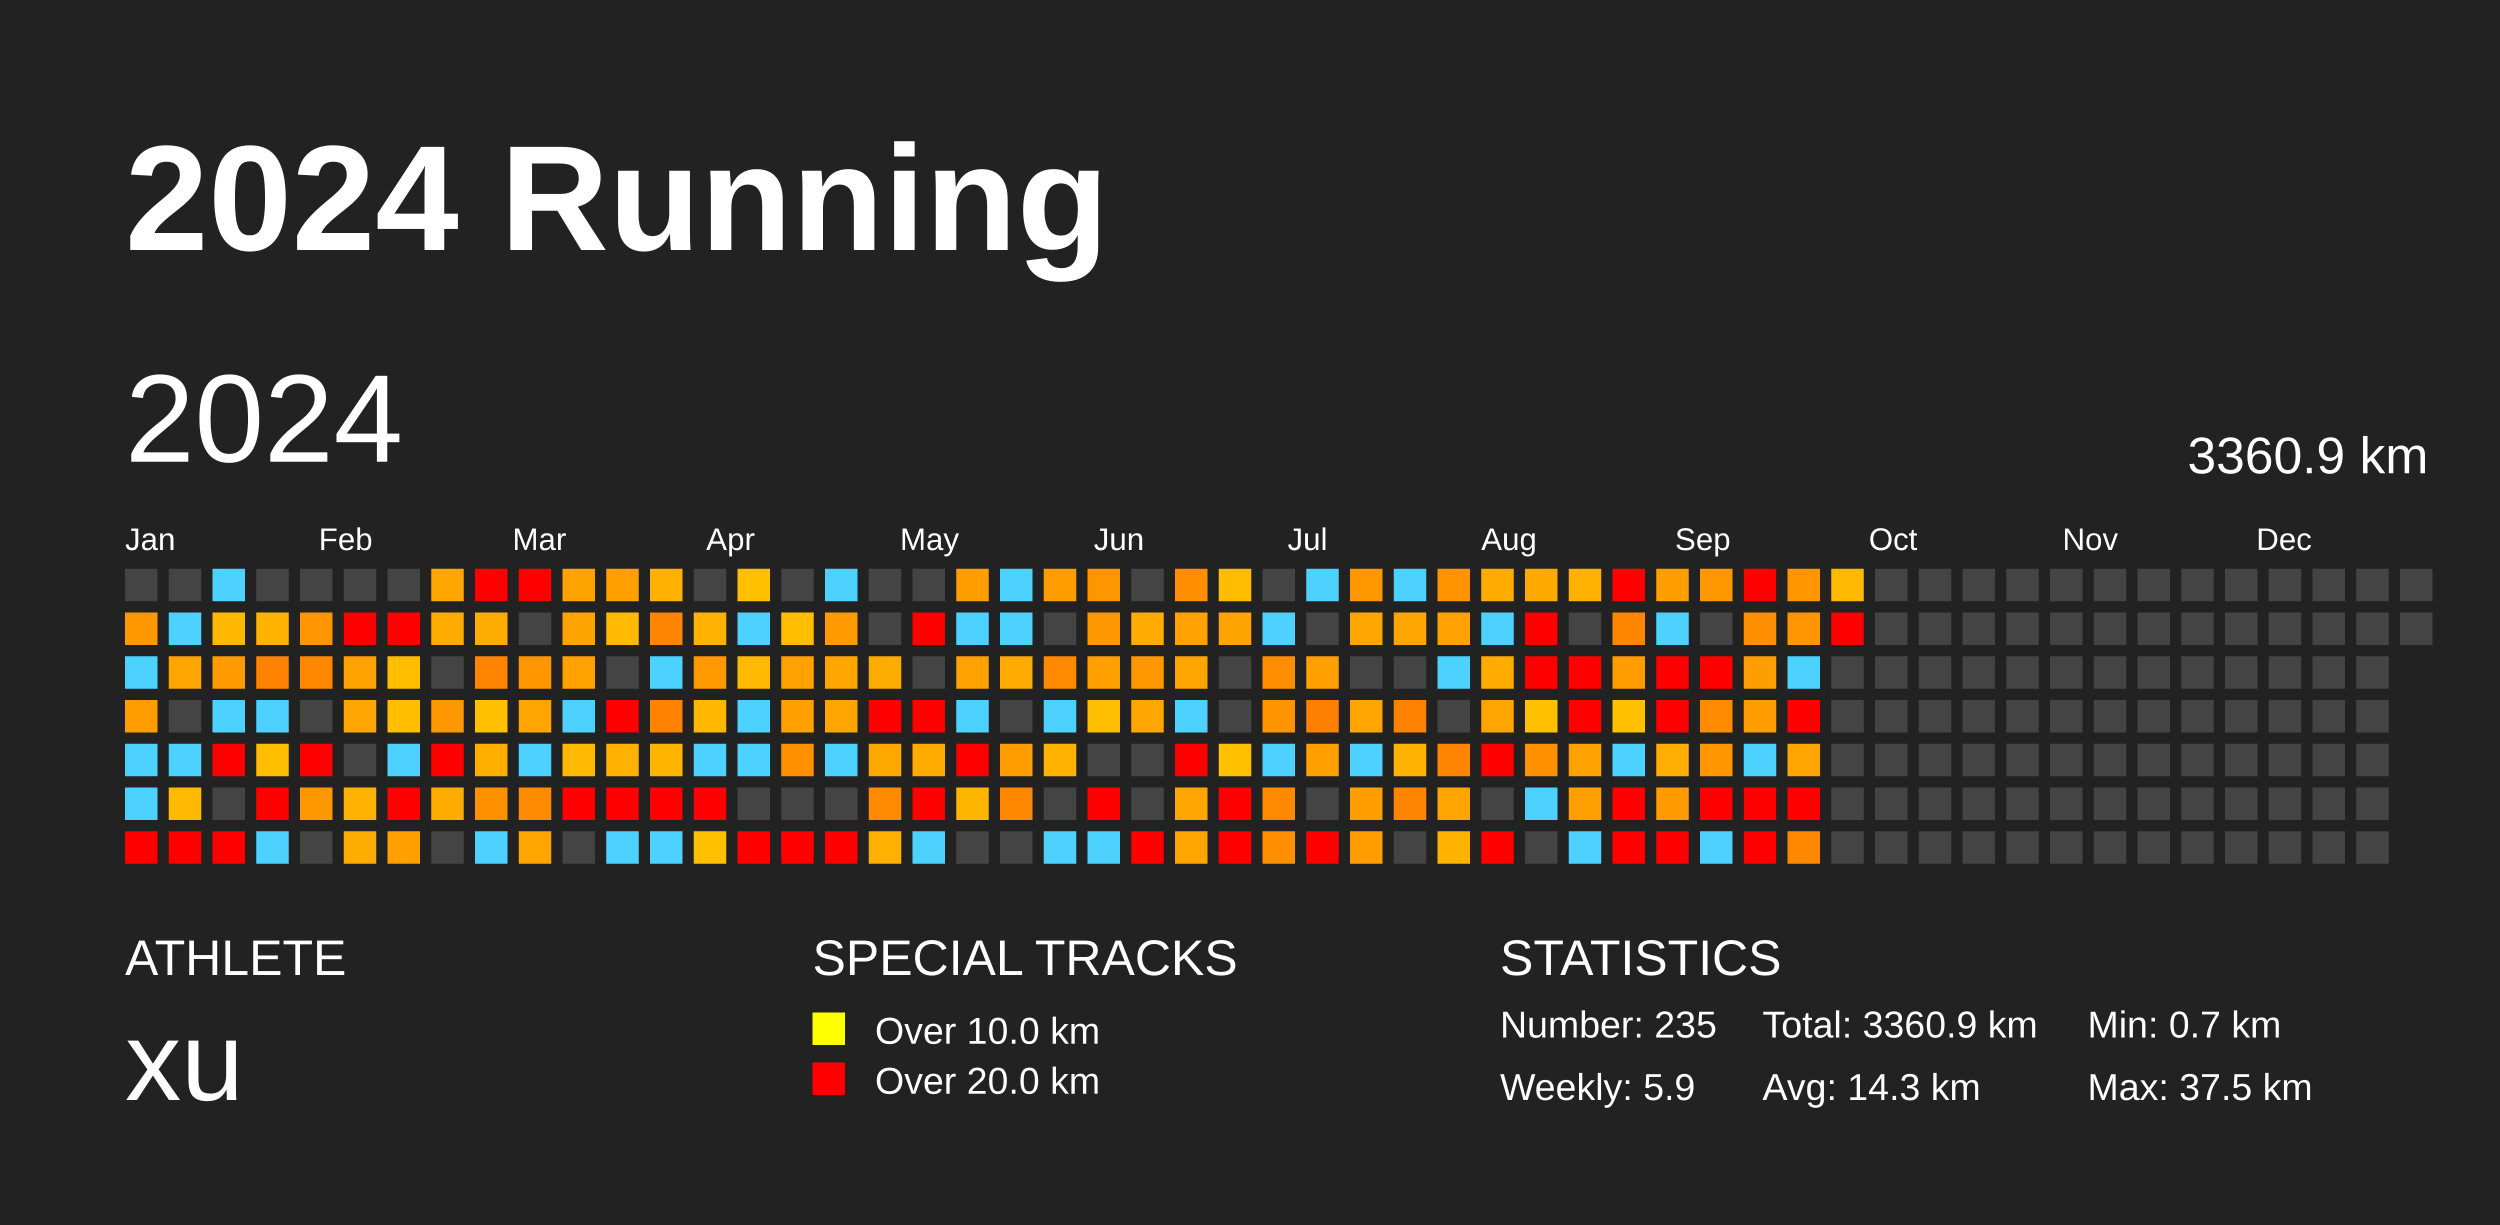
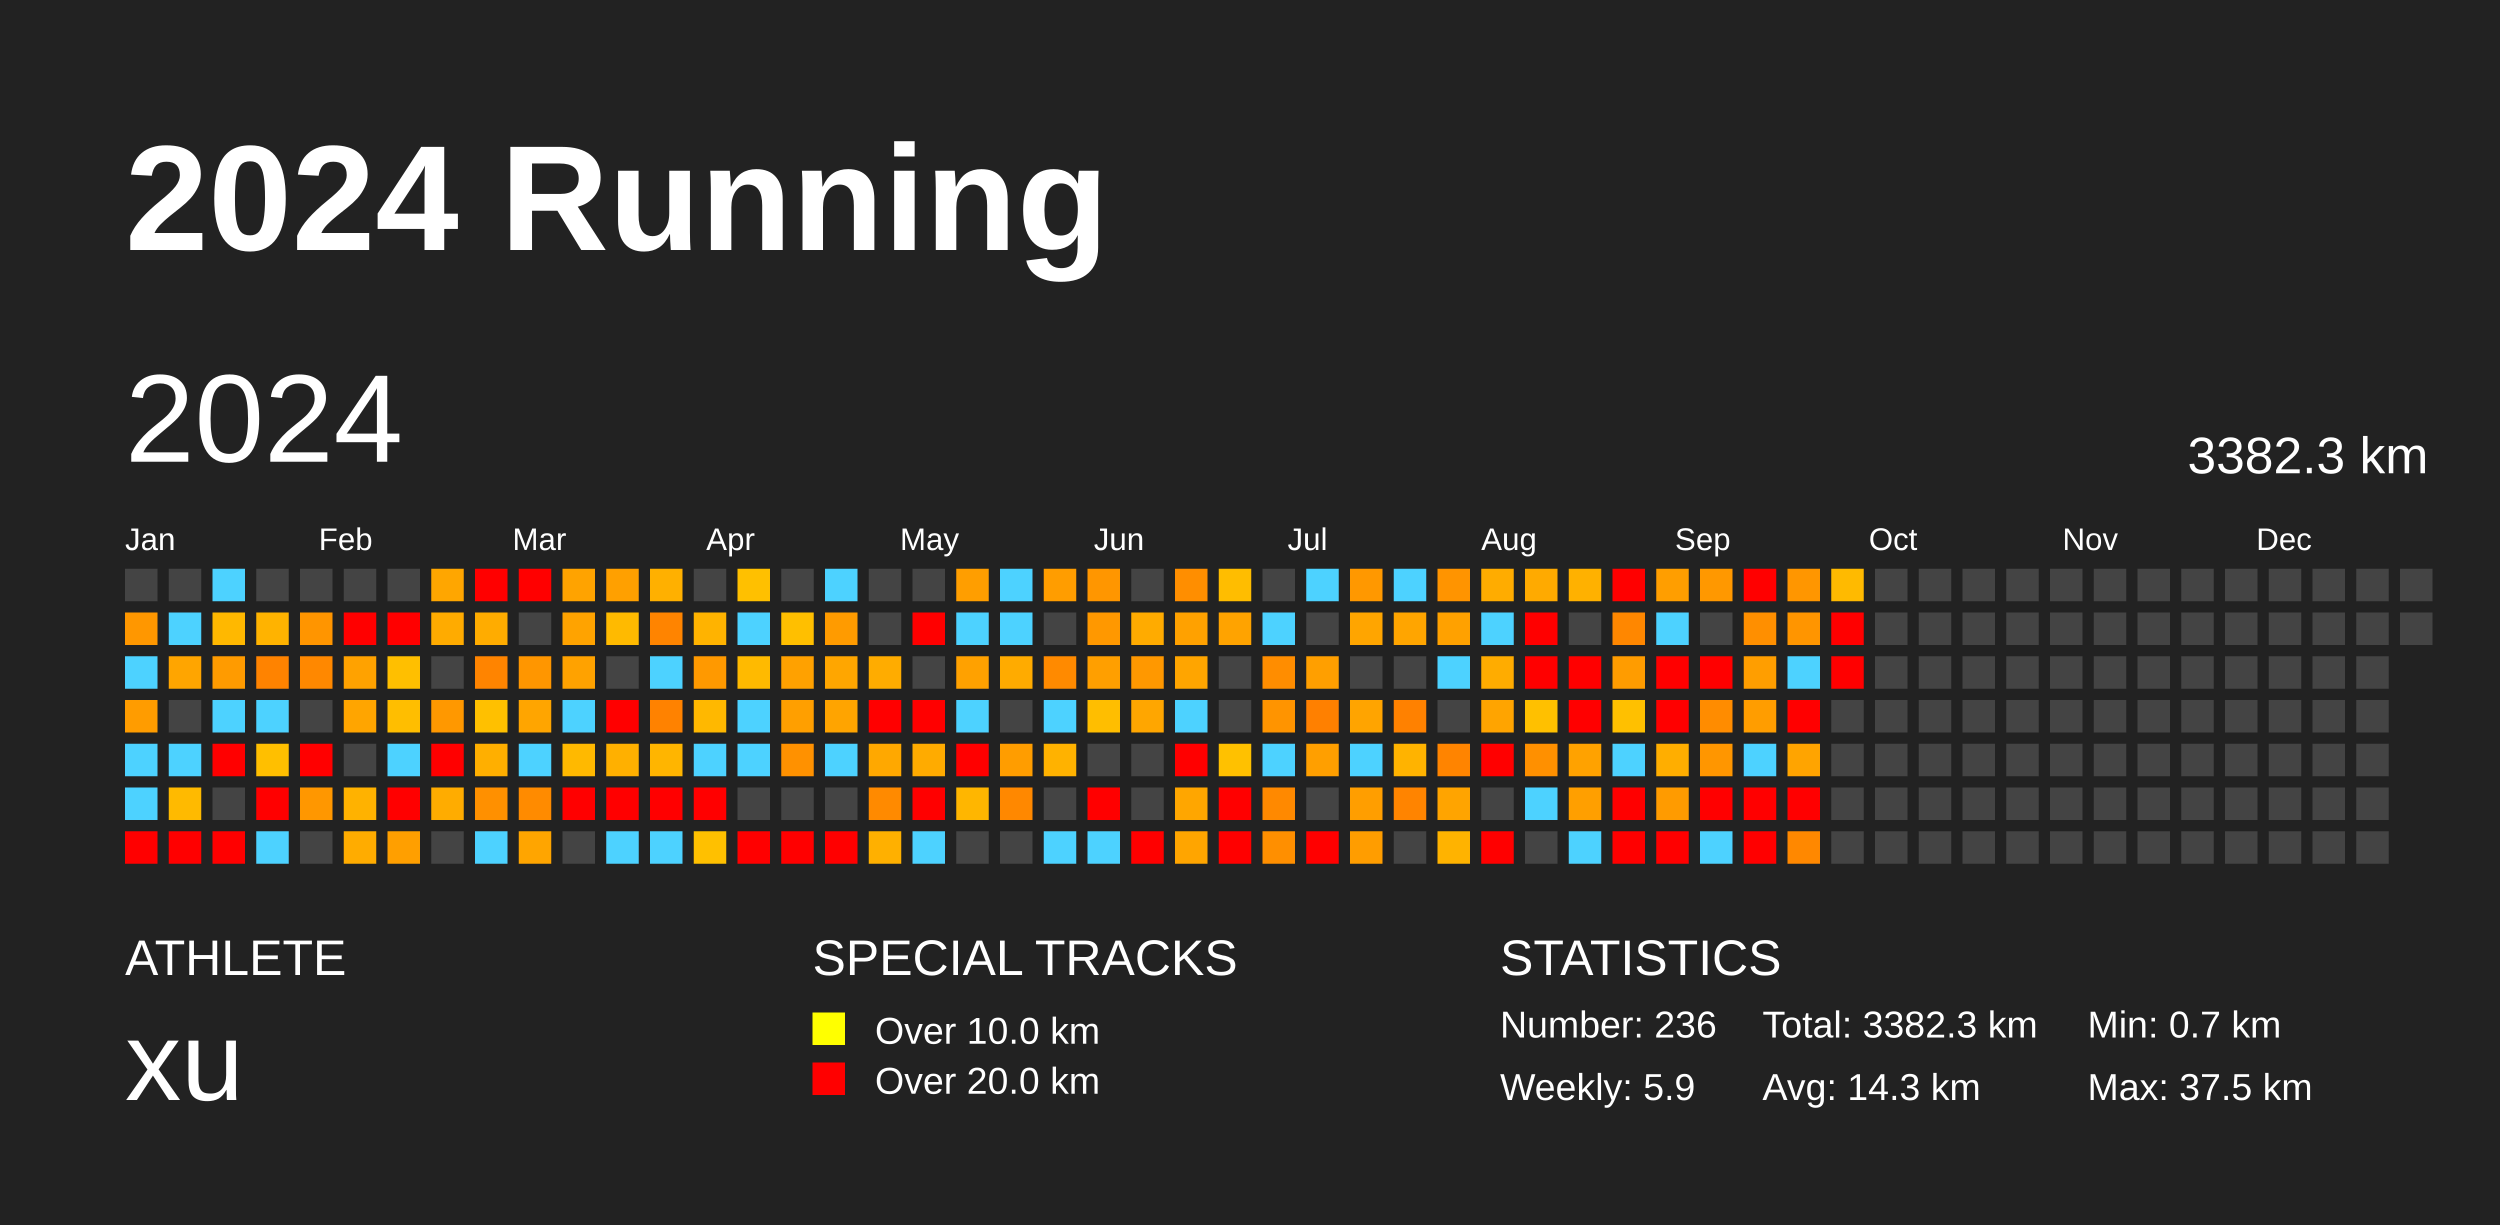
<svg xmlns="http://www.w3.org/2000/svg" baseProfile="full" height="98mm" version="1.1" viewBox="0,0,200,98" width="200mm">
  <defs />
  <rect fill="#222222" height="98" width="200" x="0" y="0" />
  <text fill="#FFFFFF" style="font-size:12px; font-family:Arial; font-weight:bold;" x="10" y="20">2024 Running</text>
  <text fill="#FFFFFF" style="font-size:4px; font-family:Arial" x="10" y="78">ATHLETE</text>
  <text fill="#FFFFFF" style="font-size:9px; font-family:Arial" x="10" y="88">xu</text>
  <text fill="#FFFFFF" style="font-size:4px; font-family:Arial" x="65" y="78">SPECIAL TRACKS</text>
  <rect fill="yellow" height="2.6" width="2.6" x="65" y="81" />
  <text fill="#FFFFFF" style="font-size:3px; font-family:Arial" x="70" y="83.5">Over 10.0 km</text>
  <rect fill="red" height="2.6" width="2.6" x="65" y="85" />
  <text fill="#FFFFFF" style="font-size:3px; font-family:Arial" x="70" y="87.5">Over 20.0 km</text>
  <text fill="#FFFFFF" style="font-size:4px; font-family:Arial" x="120" y="78">STATISTICS</text>
-   <text fill="#FFFFFF" style="font-size:3px; font-family:Arial" x="120" y="83">Number: 235</text>
+   <text fill="#FFFFFF" style="font-size:3px; font-family:Arial" x="120" y="83">Number: 236</text>
  <text fill="#FFFFFF" style="font-size:3px; font-family:Arial" x="120" y="88">Weekly: 5.9</text>
-   <text fill="#FFFFFF" style="font-size:3px; font-family:Arial" x="141" y="83">Total: 3360.9 km</text>
+   <text fill="#FFFFFF" style="font-size:3px; font-family:Arial" x="141" y="83">Total: 3382.3 km</text>
  <text fill="#FFFFFF" style="font-size:3px; font-family:Arial" x="141" y="88">Avg: 14.3 km</text>
  <text fill="#FFFFFF" style="font-size:3px; font-family:Arial" x="167" y="83">Min: 0.7 km</text>
  <text fill="#FFFFFF" style="font-size:3px; font-family:Arial" x="167" y="88">Max: 37.5 km</text>
  <text dominant-baseline="hanging" fill="#FFFFFF" style="font-size:10.0px; font-family:Arial;" x="10" y="30">2024</text>
-   <text dominant-baseline="hanging" fill="#FFFFFF" style="font-size:4.125px; font-family:Arial;" x="175" y="35">3360.9 km</text>
+   <text dominant-baseline="hanging" fill="#FFFFFF" style="font-size:4.125px; font-family:Arial;" x="175" y="35">3382.3 km</text>
  <text fill="#FFFFFF" style="font-size:2.5px; font-family:Arial" x="10.0" y="44">Jan</text>
  <text fill="#FFFFFF" style="font-size:2.5px; font-family:Arial" x="25.5" y="44">Feb</text>
  <text fill="#FFFFFF" style="font-size:2.5px; font-family:Arial" x="41.0" y="44">Mar</text>
  <text fill="#FFFFFF" style="font-size:2.5px; font-family:Arial" x="56.5" y="44">Apr</text>
  <text fill="#FFFFFF" style="font-size:2.5px; font-family:Arial" x="72.0" y="44">May</text>
  <text fill="#FFFFFF" style="font-size:2.5px; font-family:Arial" x="87.5" y="44">Jun</text>
  <text fill="#FFFFFF" style="font-size:2.5px; font-family:Arial" x="103.0" y="44">Jul</text>
  <text fill="#FFFFFF" style="font-size:2.5px; font-family:Arial" x="118.5" y="44">Aug</text>
  <text fill="#FFFFFF" style="font-size:2.5px; font-family:Arial" x="134.0" y="44">Sep</text>
  <text fill="#FFFFFF" style="font-size:2.5px; font-family:Arial" x="149.5" y="44">Oct</text>
  <text fill="#FFFFFF" style="font-size:2.5px; font-family:Arial" x="165.0" y="44">Nov</text>
  <text fill="#FFFFFF" style="font-size:2.5px; font-family:Arial" x="180.5" y="44">Dec</text>
  <rect fill="#444444" height="2.6" width="2.6" x="10.0" y="45.5" />
  <rect fill="#ff9700" height="2.6" width="2.6" x="10.0" y="49.0" />
  <rect fill="#4dd2ff" height="2.6" width="2.6" x="10.0" y="52.5" />
  <rect fill="#ff9c00" height="2.6" width="2.6" x="10.0" y="56.0" />
  <rect fill="#4dd2ff" height="2.6" width="2.6" x="10.0" y="59.5" />
  <rect fill="#4dd2ff" height="2.6" width="2.6" x="10.0" y="63.0" />
  <rect fill="red" height="2.6" width="2.6" x="10.0" y="66.5" />
  <rect fill="#444444" height="2.6" width="2.6" x="13.5" y="45.5" />
  <rect fill="#4dd2ff" height="2.6" width="2.6" x="13.5" y="49.0" />
  <rect fill="#ffa500" height="2.6" width="2.6" x="13.5" y="52.5" />
  <rect fill="#444444" height="2.6" width="2.6" x="13.5" y="56.0" />
  <rect fill="#4dd2ff" height="2.6" width="2.6" x="13.5" y="59.5" />
  <rect fill="#ffba00" height="2.6" width="2.6" x="13.5" y="63.0" />
  <rect fill="red" height="2.6" width="2.6" x="13.5" y="66.5" />
  <rect fill="#4dd2ff" height="2.6" width="2.6" x="17.0" y="45.5" />
  <rect fill="#ffb800" height="2.6" width="2.6" x="17.0" y="49.0" />
  <rect fill="#ff9b00" height="2.6" width="2.6" x="17.0" y="52.5" />
  <rect fill="#4dd2ff" height="2.6" width="2.6" x="17.0" y="56.0" />
  <rect fill="red" height="2.6" width="2.6" x="17.0" y="59.5" />
  <rect fill="#444444" height="2.6" width="2.6" x="17.0" y="63.0" />
  <rect fill="red" height="2.6" width="2.6" x="17.0" y="66.5" />
  <rect fill="#444444" height="2.6" width="2.6" x="20.5" y="45.5" />
  <rect fill="#ffb300" height="2.6" width="2.6" x="20.5" y="49.0" />
  <rect fill="#ff8300" height="2.6" width="2.6" x="20.5" y="52.5" />
  <rect fill="#4dd2ff" height="2.6" width="2.6" x="20.5" y="56.0" />
  <rect fill="#ffbf00" height="2.6" width="2.6" x="20.5" y="59.5" />
  <rect fill="red" height="2.6" width="2.6" x="20.5" y="63.0" />
  <rect fill="#4dd2ff" height="2.6" width="2.6" x="20.5" y="66.5" />
  <rect fill="#444444" height="2.6" width="2.6" x="24.0" y="45.5" />
  <rect fill="#ff9500" height="2.6" width="2.6" x="24.0" y="49.0" />
  <rect fill="#ff8800" height="2.6" width="2.6" x="24.0" y="52.5" />
  <rect fill="#444444" height="2.6" width="2.6" x="24.0" y="56.0" />
  <rect fill="red" height="2.6" width="2.6" x="24.0" y="59.5" />
  <rect fill="#ff9700" height="2.6" width="2.6" x="24.0" y="63.0" />
  <rect fill="#444444" height="2.6" width="2.6" x="24.0" y="66.5" />
  <rect fill="#444444" height="2.6" width="2.6" x="27.5" y="45.5" />
  <rect fill="red" height="2.6" width="2.6" x="27.5" y="49.0" />
  <rect fill="#ffa200" height="2.6" width="2.6" x="27.5" y="52.5" />
  <rect fill="#ffa500" height="2.6" width="2.6" x="27.5" y="56.0" />
  <rect fill="#444444" height="2.6" width="2.6" x="27.5" y="59.5" />
  <rect fill="#ffb200" height="2.6" width="2.6" x="27.5" y="63.0" />
  <rect fill="#ffac00" height="2.6" width="2.6" x="27.5" y="66.5" />
  <rect fill="#444444" height="2.6" width="2.6" x="31.0" y="45.5" />
  <rect fill="red" height="2.6" width="2.6" x="31.0" y="49.0" />
  <rect fill="#ffbf00" height="2.6" width="2.6" x="31.0" y="52.5" />
  <rect fill="#ffbe00" height="2.6" width="2.6" x="31.0" y="56.0" />
  <rect fill="#4dd2ff" height="2.6" width="2.6" x="31.0" y="59.5" />
  <rect fill="red" height="2.6" width="2.6" x="31.0" y="63.0" />
  <rect fill="#ff9f00" height="2.6" width="2.6" x="31.0" y="66.5" />
  <rect fill="#ffa600" height="2.6" width="2.6" x="34.5" y="45.5" />
  <rect fill="#ffab00" height="2.6" width="2.6" x="34.5" y="49.0" />
  <rect fill="#444444" height="2.6" width="2.6" x="34.5" y="52.5" />
  <rect fill="#ff9800" height="2.6" width="2.6" x="34.5" y="56.0" />
  <rect fill="red" height="2.6" width="2.6" x="34.5" y="59.5" />
  <rect fill="#ffac00" height="2.6" width="2.6" x="34.5" y="63.0" />
  <rect fill="#444444" height="2.6" width="2.6" x="34.5" y="66.5" />
  <rect fill="red" height="2.6" width="2.6" x="38.0" y="45.5" />
  <rect fill="#ffac00" height="2.6" width="2.6" x="38.0" y="49.0" />
  <rect fill="#ff8400" height="2.6" width="2.6" x="38.0" y="52.5" />
  <rect fill="#ffc000" height="2.6" width="2.6" x="38.0" y="56.0" />
  <rect fill="#ffaf00" height="2.6" width="2.6" x="38.0" y="59.5" />
  <rect fill="#ff9000" height="2.6" width="2.6" x="38.0" y="63.0" />
  <rect fill="#4dd2ff" height="2.6" width="2.6" x="38.0" y="66.5" />
  <rect fill="red" height="2.6" width="2.6" x="41.5" y="45.5" />
  <rect fill="#444444" height="2.6" width="2.6" x="41.5" y="49.0" />
  <rect fill="#ff9600" height="2.6" width="2.6" x="41.5" y="52.5" />
  <rect fill="#ffa500" height="2.6" width="2.6" x="41.5" y="56.0" />
  <rect fill="#4dd2ff" height="2.6" width="2.6" x="41.5" y="59.5" />
  <rect fill="#ff8b00" height="2.6" width="2.6" x="41.5" y="63.0" />
  <rect fill="#ffa500" height="2.6" width="2.6" x="41.5" y="66.5" />
  <rect fill="#ffa300" height="2.6" width="2.6" x="45.0" y="45.5" />
  <rect fill="#ffa300" height="2.6" width="2.6" x="45.0" y="49.0" />
  <rect fill="#ffa200" height="2.6" width="2.6" x="45.0" y="52.5" />
  <rect fill="#4dd2ff" height="2.6" width="2.6" x="45.0" y="56.0" />
  <rect fill="#ffb900" height="2.6" width="2.6" x="45.0" y="59.5" />
  <rect fill="red" height="2.6" width="2.6" x="45.0" y="63.0" />
  <rect fill="#444444" height="2.6" width="2.6" x="45.0" y="66.5" />
  <rect fill="#ffa000" height="2.6" width="2.6" x="48.5" y="45.5" />
  <rect fill="#ffba00" height="2.6" width="2.6" x="48.5" y="49.0" />
  <rect fill="#444444" height="2.6" width="2.6" x="48.5" y="52.5" />
  <rect fill="red" height="2.6" width="2.6" x="48.5" y="56.0" />
  <rect fill="#ffb000" height="2.6" width="2.6" x="48.5" y="59.5" />
  <rect fill="red" height="2.6" width="2.6" x="48.5" y="63.0" />
  <rect fill="#4dd2ff" height="2.6" width="2.6" x="48.5" y="66.5" />
  <rect fill="#ffb000" height="2.6" width="2.6" x="52.0" y="45.5" />
  <rect fill="#ff8400" height="2.6" width="2.6" x="52.0" y="49.0" />
  <rect fill="#4dd2ff" height="2.6" width="2.6" x="52.0" y="52.5" />
  <rect fill="#ff8200" height="2.6" width="2.6" x="52.0" y="56.0" />
  <rect fill="#ffb500" height="2.6" width="2.6" x="52.0" y="59.5" />
  <rect fill="red" height="2.6" width="2.6" x="52.0" y="63.0" />
  <rect fill="#4dd2ff" height="2.6" width="2.6" x="52.0" y="66.5" />
  <rect fill="#444444" height="2.6" width="2.6" x="55.5" y="45.5" />
  <rect fill="#ffb300" height="2.6" width="2.6" x="55.5" y="49.0" />
  <rect fill="#ff9900" height="2.6" width="2.6" x="55.5" y="52.5" />
  <rect fill="#ffb800" height="2.6" width="2.6" x="55.5" y="56.0" />
  <rect fill="#4dd2ff" height="2.6" width="2.6" x="55.5" y="59.5" />
  <rect fill="red" height="2.6" width="2.6" x="55.5" y="63.0" />
  <rect fill="#ffc000" height="2.6" width="2.6" x="55.5" y="66.5" />
  <rect fill="#ffc000" height="2.6" width="2.6" x="59.0" y="45.5" />
  <rect fill="#4dd2ff" height="2.6" width="2.6" x="59.0" y="49.0" />
  <rect fill="#ffba00" height="2.6" width="2.6" x="59.0" y="52.5" />
  <rect fill="#4dd2ff" height="2.6" width="2.6" x="59.0" y="56.0" />
  <rect fill="#4dd2ff" height="2.6" width="2.6" x="59.0" y="59.5" />
  <rect fill="#444444" height="2.6" width="2.6" x="59.0" y="63.0" />
  <rect fill="red" height="2.6" width="2.6" x="59.0" y="66.5" />
  <rect fill="#444444" height="2.6" width="2.6" x="62.5" y="45.5" />
  <rect fill="#ffbf00" height="2.6" width="2.6" x="62.5" y="49.0" />
  <rect fill="#ffa100" height="2.6" width="2.6" x="62.5" y="52.5" />
  <rect fill="#ff9f00" height="2.6" width="2.6" x="62.5" y="56.0" />
  <rect fill="#ff9100" height="2.6" width="2.6" x="62.5" y="59.5" />
  <rect fill="#444444" height="2.6" width="2.6" x="62.5" y="63.0" />
  <rect fill="red" height="2.6" width="2.6" x="62.5" y="66.5" />
  <rect fill="#4dd2ff" height="2.6" width="2.6" x="66.0" y="45.5" />
  <rect fill="#ff9b00" height="2.6" width="2.6" x="66.0" y="49.0" />
  <rect fill="#ffa600" height="2.6" width="2.6" x="66.0" y="52.5" />
  <rect fill="#ffa400" height="2.6" width="2.6" x="66.0" y="56.0" />
  <rect fill="#4dd2ff" height="2.6" width="2.6" x="66.0" y="59.5" />
  <rect fill="#444444" height="2.6" width="2.6" x="66.0" y="63.0" />
  <rect fill="red" height="2.6" width="2.6" x="66.0" y="66.5" />
  <rect fill="#444444" height="2.6" width="2.6" x="69.5" y="45.5" />
  <rect fill="#444444" height="2.6" width="2.6" x="69.5" y="49.0" />
  <rect fill="#ffac00" height="2.6" width="2.6" x="69.5" y="52.5" />
  <rect fill="red" height="2.6" width="2.6" x="69.5" y="56.0" />
  <rect fill="#ffa800" height="2.6" width="2.6" x="69.5" y="59.5" />
  <rect fill="#ff8a00" height="2.6" width="2.6" x="69.5" y="63.0" />
  <rect fill="#ffb000" height="2.6" width="2.6" x="69.5" y="66.5" />
  <rect fill="#444444" height="2.6" width="2.6" x="73.0" y="45.5" />
  <rect fill="red" height="2.6" width="2.6" x="73.0" y="49.0" />
  <rect fill="#444444" height="2.6" width="2.6" x="73.0" y="52.5" />
  <rect fill="red" height="2.6" width="2.6" x="73.0" y="56.0" />
  <rect fill="#ffab00" height="2.6" width="2.6" x="73.0" y="59.5" />
  <rect fill="red" height="2.6" width="2.6" x="73.0" y="63.0" />
  <rect fill="#4dd2ff" height="2.6" width="2.6" x="73.0" y="66.5" />
  <rect fill="#ff9e00" height="2.6" width="2.6" x="76.5" y="45.5" />
  <rect fill="#4dd2ff" height="2.6" width="2.6" x="76.5" y="49.0" />
  <rect fill="#ffa100" height="2.6" width="2.6" x="76.5" y="52.5" />
  <rect fill="#4dd2ff" height="2.6" width="2.6" x="76.5" y="56.0" />
  <rect fill="red" height="2.6" width="2.6" x="76.5" y="59.5" />
  <rect fill="#ffb600" height="2.6" width="2.6" x="76.5" y="63.0" />
  <rect fill="#444444" height="2.6" width="2.6" x="76.5" y="66.5" />
  <rect fill="#4dd2ff" height="2.6" width="2.6" x="80.0" y="45.5" />
  <rect fill="#4dd2ff" height="2.6" width="2.6" x="80.0" y="49.0" />
  <rect fill="#ffab00" height="2.6" width="2.6" x="80.0" y="52.5" />
  <rect fill="#444444" height="2.6" width="2.6" x="80.0" y="56.0" />
  <rect fill="#ff9d00" height="2.6" width="2.6" x="80.0" y="59.5" />
  <rect fill="#ff8800" height="2.6" width="2.6" x="80.0" y="63.0" />
  <rect fill="#444444" height="2.6" width="2.6" x="80.0" y="66.5" />
  <rect fill="#ff9d00" height="2.6" width="2.6" x="83.5" y="45.5" />
  <rect fill="#444444" height="2.6" width="2.6" x="83.5" y="49.0" />
  <rect fill="#ff8a00" height="2.6" width="2.6" x="83.5" y="52.5" />
  <rect fill="#4dd2ff" height="2.6" width="2.6" x="83.5" y="56.0" />
  <rect fill="#ffb200" height="2.6" width="2.6" x="83.5" y="59.5" />
  <rect fill="#444444" height="2.6" width="2.6" x="83.5" y="63.0" />
  <rect fill="#4dd2ff" height="2.6" width="2.6" x="83.5" y="66.5" />
  <rect fill="#ff9600" height="2.6" width="2.6" x="87.0" y="45.5" />
  <rect fill="#ff9800" height="2.6" width="2.6" x="87.0" y="49.0" />
  <rect fill="#ff9f00" height="2.6" width="2.6" x="87.0" y="52.5" />
  <rect fill="#ffbe00" height="2.6" width="2.6" x="87.0" y="56.0" />
  <rect fill="#444444" height="2.6" width="2.6" x="87.0" y="59.5" />
  <rect fill="red" height="2.6" width="2.6" x="87.0" y="63.0" />
  <rect fill="#4dd2ff" height="2.6" width="2.6" x="87.0" y="66.5" />
  <rect fill="#444444" height="2.6" width="2.6" x="90.5" y="45.5" />
  <rect fill="#ffab00" height="2.6" width="2.6" x="90.5" y="49.0" />
  <rect fill="#ff9800" height="2.6" width="2.6" x="90.5" y="52.5" />
  <rect fill="#ffa600" height="2.6" width="2.6" x="90.5" y="56.0" />
  <rect fill="#444444" height="2.6" width="2.6" x="90.5" y="59.5" />
  <rect fill="#444444" height="2.6" width="2.6" x="90.5" y="63.0" />
  <rect fill="red" height="2.6" width="2.6" x="90.5" y="66.5" />
  <rect fill="#ff8e00" height="2.6" width="2.6" x="94.0" y="45.5" />
  <rect fill="#ffa100" height="2.6" width="2.6" x="94.0" y="49.0" />
  <rect fill="#ffa500" height="2.6" width="2.6" x="94.0" y="52.5" />
  <rect fill="#4dd2ff" height="2.6" width="2.6" x="94.0" y="56.0" />
  <rect fill="red" height="2.6" width="2.6" x="94.0" y="59.5" />
  <rect fill="#ffa600" height="2.6" width="2.6" x="94.0" y="63.0" />
  <rect fill="#ffa500" height="2.6" width="2.6" x="94.0" y="66.5" />
  <rect fill="#ffbd00" height="2.6" width="2.6" x="97.5" y="45.5" />
  <rect fill="#ffa300" height="2.6" width="2.6" x="97.5" y="49.0" />
  <rect fill="#444444" height="2.6" width="2.6" x="97.5" y="52.5" />
  <rect fill="#444444" height="2.6" width="2.6" x="97.5" y="56.0" />
  <rect fill="#ffc100" height="2.6" width="2.6" x="97.5" y="59.5" />
  <rect fill="red" height="2.6" width="2.6" x="97.5" y="63.0" />
  <rect fill="red" height="2.6" width="2.6" x="97.5" y="66.5" />
  <rect fill="#444444" height="2.6" width="2.6" x="101.0" y="45.5" />
  <rect fill="#4dd2ff" height="2.6" width="2.6" x="101.0" y="49.0" />
  <rect fill="#ff8d00" height="2.6" width="2.6" x="101.0" y="52.5" />
  <rect fill="#ff9400" height="2.6" width="2.6" x="101.0" y="56.0" />
  <rect fill="#4dd2ff" height="2.6" width="2.6" x="101.0" y="59.5" />
  <rect fill="#ff8900" height="2.6" width="2.6" x="101.0" y="63.0" />
  <rect fill="#ff8f00" height="2.6" width="2.6" x="101.0" y="66.5" />
  <rect fill="#4dd2ff" height="2.6" width="2.6" x="104.5" y="45.5" />
  <rect fill="#444444" height="2.6" width="2.6" x="104.5" y="49.0" />
  <rect fill="#ff9f00" height="2.6" width="2.6" x="104.5" y="52.5" />
  <rect fill="#ff8000" height="2.6" width="2.6" x="104.5" y="56.0" />
  <rect fill="#ff9f00" height="2.6" width="2.6" x="104.5" y="59.5" />
  <rect fill="#444444" height="2.6" width="2.6" x="104.5" y="63.0" />
  <rect fill="red" height="2.6" width="2.6" x="104.5" y="66.5" />
  <rect fill="#ff9800" height="2.6" width="2.6" x="108.0" y="45.5" />
  <rect fill="#ffa500" height="2.6" width="2.6" x="108.0" y="49.0" />
  <rect fill="#444444" height="2.6" width="2.6" x="108.0" y="52.5" />
  <rect fill="#ffa400" height="2.6" width="2.6" x="108.0" y="56.0" />
  <rect fill="#4dd2ff" height="2.6" width="2.6" x="108.0" y="59.5" />
  <rect fill="#ff9e00" height="2.6" width="2.6" x="108.0" y="63.0" />
  <rect fill="#ff9d00" height="2.6" width="2.6" x="108.0" y="66.5" />
  <rect fill="#4dd2ff" height="2.6" width="2.6" x="111.5" y="45.5" />
  <rect fill="#ffa500" height="2.6" width="2.6" x="111.5" y="49.0" />
  <rect fill="#444444" height="2.6" width="2.6" x="111.5" y="52.5" />
  <rect fill="#ff8100" height="2.6" width="2.6" x="111.5" y="56.0" />
  <rect fill="#ffb300" height="2.6" width="2.6" x="111.5" y="59.5" />
  <rect fill="#ff8400" height="2.6" width="2.6" x="111.5" y="63.0" />
  <rect fill="#444444" height="2.6" width="2.6" x="111.5" y="66.5" />
  <rect fill="#ff9400" height="2.6" width="2.6" x="115.0" y="45.5" />
  <rect fill="#ffa100" height="2.6" width="2.6" x="115.0" y="49.0" />
  <rect fill="#4dd2ff" height="2.6" width="2.6" x="115.0" y="52.5" />
  <rect fill="#444444" height="2.6" width="2.6" x="115.0" y="56.0" />
  <rect fill="#ff8400" height="2.6" width="2.6" x="115.0" y="59.5" />
  <rect fill="#ffa400" height="2.6" width="2.6" x="115.0" y="63.0" />
  <rect fill="#ffb300" height="2.6" width="2.6" x="115.0" y="66.5" />
  <rect fill="#ffac00" height="2.6" width="2.6" x="118.5" y="45.5" />
  <rect fill="#4dd2ff" height="2.6" width="2.6" x="118.5" y="49.0" />
  <rect fill="#ffac00" height="2.6" width="2.6" x="118.5" y="52.5" />
  <rect fill="#ffa400" height="2.6" width="2.6" x="118.5" y="56.0" />
  <rect fill="red" height="2.6" width="2.6" x="118.5" y="59.5" />
  <rect fill="#444444" height="2.6" width="2.6" x="118.5" y="63.0" />
  <rect fill="red" height="2.6" width="2.6" x="118.5" y="66.5" />
  <rect fill="#ffaa00" height="2.6" width="2.6" x="122.0" y="45.5" />
  <rect fill="red" height="2.6" width="2.6" x="122.0" y="49.0" />
  <rect fill="red" height="2.6" width="2.6" x="122.0" y="52.5" />
  <rect fill="#ffc000" height="2.6" width="2.6" x="122.0" y="56.0" />
  <rect fill="#ff9000" height="2.6" width="2.6" x="122.0" y="59.5" />
  <rect fill="#4dd2ff" height="2.6" width="2.6" x="122.0" y="63.0" />
  <rect fill="#444444" height="2.6" width="2.6" x="122.0" y="66.5" />
  <rect fill="#ffb100" height="2.6" width="2.6" x="125.5" y="45.5" />
  <rect fill="#444444" height="2.6" width="2.6" x="125.5" y="49.0" />
  <rect fill="red" height="2.6" width="2.6" x="125.5" y="52.5" />
  <rect fill="red" height="2.6" width="2.6" x="125.5" y="56.0" />
  <rect fill="#ffa200" height="2.6" width="2.6" x="125.5" y="59.5" />
  <rect fill="#ff9f00" height="2.6" width="2.6" x="125.5" y="63.0" />
  <rect fill="#4dd2ff" height="2.6" width="2.6" x="125.5" y="66.5" />
  <rect fill="red" height="2.6" width="2.6" x="129.0" y="45.5" />
  <rect fill="#ff8700" height="2.6" width="2.6" x="129.0" y="49.0" />
  <rect fill="#ff9c00" height="2.6" width="2.6" x="129.0" y="52.5" />
  <rect fill="#ffc000" height="2.6" width="2.6" x="129.0" y="56.0" />
  <rect fill="#4dd2ff" height="2.6" width="2.6" x="129.0" y="59.5" />
  <rect fill="red" height="2.6" width="2.6" x="129.0" y="63.0" />
  <rect fill="red" height="2.6" width="2.6" x="129.0" y="66.5" />
  <rect fill="#ff9e00" height="2.6" width="2.6" x="132.5" y="45.5" />
  <rect fill="#4dd2ff" height="2.6" width="2.6" x="132.5" y="49.0" />
  <rect fill="red" height="2.6" width="2.6" x="132.5" y="52.5" />
  <rect fill="red" height="2.6" width="2.6" x="132.5" y="56.0" />
  <rect fill="#ffae00" height="2.6" width="2.6" x="132.5" y="59.5" />
  <rect fill="#ff9b00" height="2.6" width="2.6" x="132.5" y="63.0" />
  <rect fill="red" height="2.6" width="2.6" x="132.5" y="66.5" />
  <rect fill="#ff9800" height="2.6" width="2.6" x="136.0" y="45.5" />
  <rect fill="#444444" height="2.6" width="2.6" x="136.0" y="49.0" />
  <rect fill="red" height="2.6" width="2.6" x="136.0" y="52.5" />
  <rect fill="#ff8c00" height="2.6" width="2.6" x="136.0" y="56.0" />
  <rect fill="#ff9600" height="2.6" width="2.6" x="136.0" y="59.5" />
  <rect fill="red" height="2.6" width="2.6" x="136.0" y="63.0" />
  <rect fill="#4dd2ff" height="2.6" width="2.6" x="136.0" y="66.5" />
  <rect fill="red" height="2.6" width="2.6" x="139.5" y="45.5" />
  <rect fill="#ff8f00" height="2.6" width="2.6" x="139.5" y="49.0" />
  <rect fill="#ff9e00" height="2.6" width="2.6" x="139.5" y="52.5" />
  <rect fill="#ff9d00" height="2.6" width="2.6" x="139.5" y="56.0" />
  <rect fill="#4dd2ff" height="2.6" width="2.6" x="139.5" y="59.5" />
  <rect fill="red" height="2.6" width="2.6" x="139.5" y="63.0" />
  <rect fill="red" height="2.6" width="2.6" x="139.5" y="66.5" />
  <rect fill="#ff9600" height="2.6" width="2.6" x="143.0" y="45.5" />
  <rect fill="#ff9500" height="2.6" width="2.6" x="143.0" y="49.0" />
  <rect fill="#4dd2ff" height="2.6" width="2.6" x="143.0" y="52.5" />
  <rect fill="red" height="2.6" width="2.6" x="143.0" y="56.0" />
  <rect fill="#ffa400" height="2.6" width="2.6" x="143.0" y="59.5" />
  <rect fill="red" height="2.6" width="2.6" x="143.0" y="63.0" />
  <rect fill="#ff8800" height="2.6" width="2.6" x="143.0" y="66.5" />
  <rect fill="#ffba00" height="2.6" width="2.6" x="146.5" y="45.5" />
  <rect fill="red" height="2.6" width="2.6" x="146.5" y="49.0" />
-   <rect fill="#444444" height="2.6" width="2.6" x="146.5" y="52.5" />
+   <rect fill="red" height="2.6" width="2.6" x="146.5" y="52.5" />
  <rect fill="#444444" height="2.6" width="2.6" x="146.5" y="56.0" />
  <rect fill="#444444" height="2.6" width="2.6" x="146.5" y="59.5" />
  <rect fill="#444444" height="2.6" width="2.6" x="146.5" y="63.0" />
  <rect fill="#444444" height="2.6" width="2.6" x="146.5" y="66.5" />
  <rect fill="#444444" height="2.6" width="2.6" x="150.0" y="45.5" />
  <rect fill="#444444" height="2.6" width="2.6" x="150.0" y="49.0" />
  <rect fill="#444444" height="2.6" width="2.6" x="150.0" y="52.5" />
  <rect fill="#444444" height="2.6" width="2.6" x="150.0" y="56.0" />
  <rect fill="#444444" height="2.6" width="2.6" x="150.0" y="59.5" />
  <rect fill="#444444" height="2.6" width="2.6" x="150.0" y="63.0" />
  <rect fill="#444444" height="2.6" width="2.6" x="150.0" y="66.5" />
  <rect fill="#444444" height="2.6" width="2.6" x="153.5" y="45.5" />
  <rect fill="#444444" height="2.6" width="2.6" x="153.5" y="49.0" />
  <rect fill="#444444" height="2.6" width="2.6" x="153.5" y="52.5" />
  <rect fill="#444444" height="2.6" width="2.6" x="153.5" y="56.0" />
  <rect fill="#444444" height="2.6" width="2.6" x="153.5" y="59.5" />
  <rect fill="#444444" height="2.6" width="2.6" x="153.5" y="63.0" />
  <rect fill="#444444" height="2.6" width="2.6" x="153.5" y="66.5" />
  <rect fill="#444444" height="2.6" width="2.6" x="157.0" y="45.5" />
  <rect fill="#444444" height="2.6" width="2.6" x="157.0" y="49.0" />
  <rect fill="#444444" height="2.6" width="2.6" x="157.0" y="52.5" />
  <rect fill="#444444" height="2.6" width="2.6" x="157.0" y="56.0" />
  <rect fill="#444444" height="2.6" width="2.6" x="157.0" y="59.5" />
  <rect fill="#444444" height="2.6" width="2.6" x="157.0" y="63.0" />
  <rect fill="#444444" height="2.6" width="2.6" x="157.0" y="66.5" />
  <rect fill="#444444" height="2.6" width="2.6" x="160.5" y="45.5" />
  <rect fill="#444444" height="2.6" width="2.6" x="160.5" y="49.0" />
  <rect fill="#444444" height="2.6" width="2.6" x="160.5" y="52.5" />
  <rect fill="#444444" height="2.6" width="2.6" x="160.5" y="56.0" />
  <rect fill="#444444" height="2.6" width="2.6" x="160.5" y="59.5" />
  <rect fill="#444444" height="2.6" width="2.6" x="160.5" y="63.0" />
  <rect fill="#444444" height="2.6" width="2.6" x="160.5" y="66.5" />
  <rect fill="#444444" height="2.6" width="2.6" x="164.0" y="45.5" />
  <rect fill="#444444" height="2.6" width="2.6" x="164.0" y="49.0" />
  <rect fill="#444444" height="2.6" width="2.6" x="164.0" y="52.5" />
  <rect fill="#444444" height="2.6" width="2.6" x="164.0" y="56.0" />
  <rect fill="#444444" height="2.6" width="2.6" x="164.0" y="59.5" />
  <rect fill="#444444" height="2.6" width="2.6" x="164.0" y="63.0" />
  <rect fill="#444444" height="2.6" width="2.6" x="164.0" y="66.5" />
  <rect fill="#444444" height="2.6" width="2.6" x="167.5" y="45.5" />
  <rect fill="#444444" height="2.6" width="2.6" x="167.5" y="49.0" />
  <rect fill="#444444" height="2.6" width="2.6" x="167.5" y="52.5" />
  <rect fill="#444444" height="2.6" width="2.6" x="167.5" y="56.0" />
  <rect fill="#444444" height="2.6" width="2.6" x="167.5" y="59.5" />
  <rect fill="#444444" height="2.6" width="2.6" x="167.5" y="63.0" />
  <rect fill="#444444" height="2.6" width="2.6" x="167.5" y="66.5" />
  <rect fill="#444444" height="2.6" width="2.6" x="171.0" y="45.5" />
  <rect fill="#444444" height="2.6" width="2.6" x="171.0" y="49.0" />
  <rect fill="#444444" height="2.6" width="2.6" x="171.0" y="52.5" />
  <rect fill="#444444" height="2.6" width="2.6" x="171.0" y="56.0" />
  <rect fill="#444444" height="2.6" width="2.6" x="171.0" y="59.5" />
  <rect fill="#444444" height="2.6" width="2.6" x="171.0" y="63.0" />
  <rect fill="#444444" height="2.6" width="2.6" x="171.0" y="66.5" />
  <rect fill="#444444" height="2.6" width="2.6" x="174.5" y="45.5" />
  <rect fill="#444444" height="2.6" width="2.6" x="174.5" y="49.0" />
  <rect fill="#444444" height="2.6" width="2.6" x="174.5" y="52.5" />
  <rect fill="#444444" height="2.6" width="2.6" x="174.5" y="56.0" />
  <rect fill="#444444" height="2.6" width="2.6" x="174.5" y="59.5" />
  <rect fill="#444444" height="2.6" width="2.6" x="174.5" y="63.0" />
  <rect fill="#444444" height="2.6" width="2.6" x="174.5" y="66.5" />
  <rect fill="#444444" height="2.6" width="2.6" x="178.0" y="45.5" />
  <rect fill="#444444" height="2.6" width="2.6" x="178.0" y="49.0" />
  <rect fill="#444444" height="2.6" width="2.6" x="178.0" y="52.5" />
  <rect fill="#444444" height="2.6" width="2.6" x="178.0" y="56.0" />
  <rect fill="#444444" height="2.6" width="2.6" x="178.0" y="59.5" />
  <rect fill="#444444" height="2.6" width="2.6" x="178.0" y="63.0" />
  <rect fill="#444444" height="2.6" width="2.6" x="178.0" y="66.5" />
  <rect fill="#444444" height="2.6" width="2.6" x="181.5" y="45.5" />
  <rect fill="#444444" height="2.6" width="2.6" x="181.5" y="49.0" />
  <rect fill="#444444" height="2.6" width="2.6" x="181.5" y="52.5" />
  <rect fill="#444444" height="2.6" width="2.6" x="181.5" y="56.0" />
  <rect fill="#444444" height="2.6" width="2.6" x="181.5" y="59.5" />
  <rect fill="#444444" height="2.6" width="2.6" x="181.5" y="63.0" />
  <rect fill="#444444" height="2.6" width="2.6" x="181.5" y="66.5" />
  <rect fill="#444444" height="2.6" width="2.6" x="185.0" y="45.5" />
  <rect fill="#444444" height="2.6" width="2.6" x="185.0" y="49.0" />
  <rect fill="#444444" height="2.6" width="2.6" x="185.0" y="52.5" />
  <rect fill="#444444" height="2.6" width="2.6" x="185.0" y="56.0" />
  <rect fill="#444444" height="2.6" width="2.6" x="185.0" y="59.5" />
  <rect fill="#444444" height="2.6" width="2.6" x="185.0" y="63.0" />
  <rect fill="#444444" height="2.6" width="2.6" x="185.0" y="66.5" />
  <rect fill="#444444" height="2.6" width="2.6" x="188.5" y="45.5" />
  <rect fill="#444444" height="2.6" width="2.6" x="188.5" y="49.0" />
  <rect fill="#444444" height="2.6" width="2.6" x="188.5" y="52.5" />
  <rect fill="#444444" height="2.6" width="2.6" x="188.5" y="56.0" />
  <rect fill="#444444" height="2.6" width="2.6" x="188.5" y="59.5" />
  <rect fill="#444444" height="2.6" width="2.6" x="188.5" y="63.0" />
  <rect fill="#444444" height="2.6" width="2.6" x="188.5" y="66.5" />
  <rect fill="#444444" height="2.6" width="2.6" x="192.0" y="45.5" />
  <rect fill="#444444" height="2.6" width="2.6" x="192.0" y="49.0" />
</svg>
